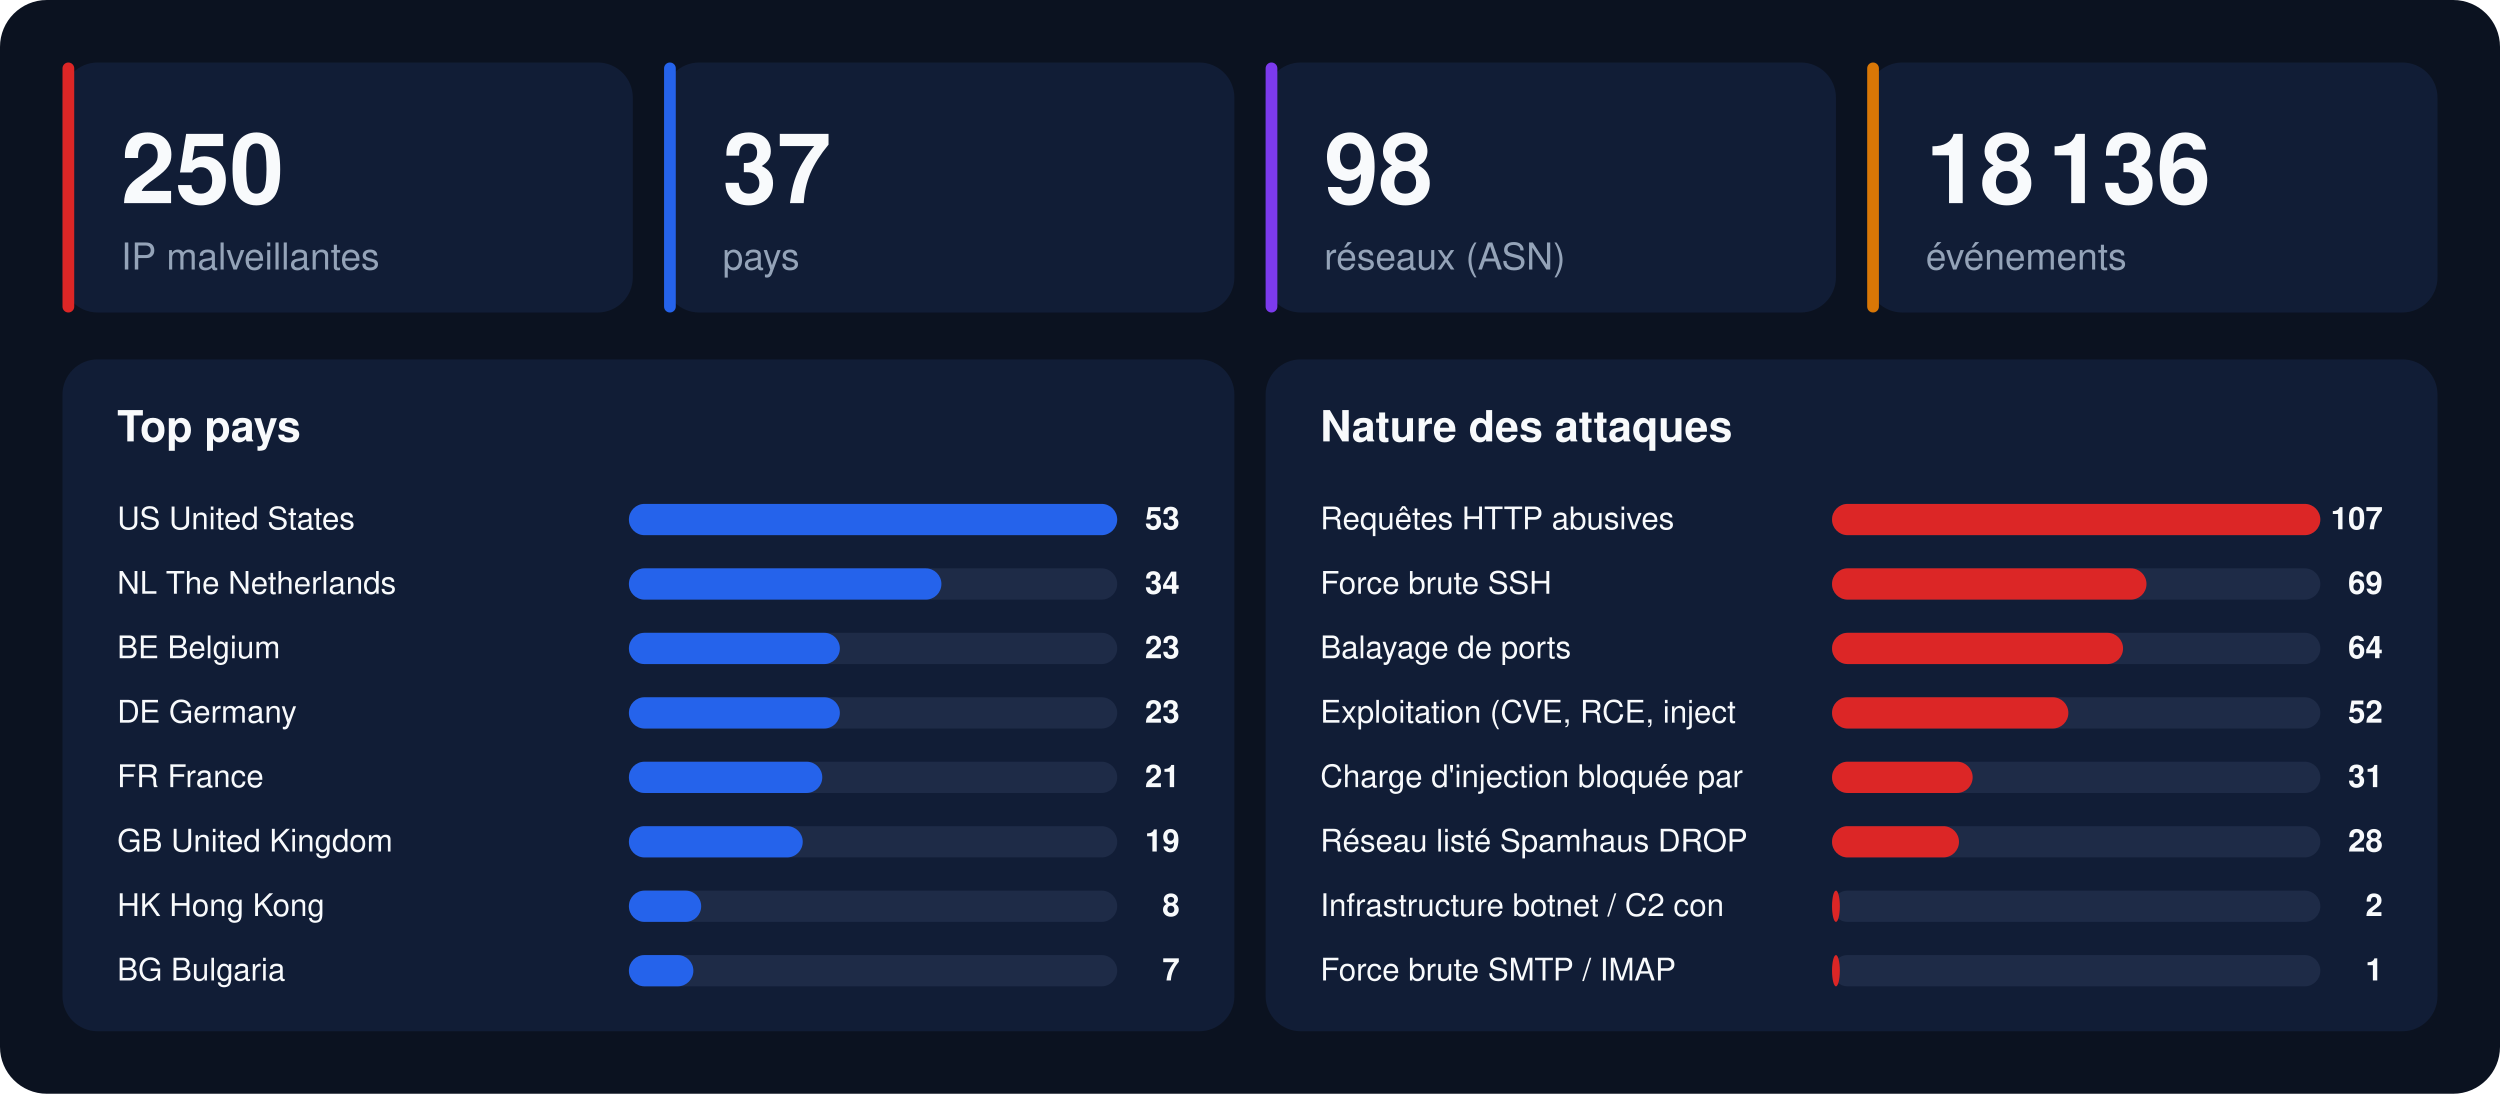
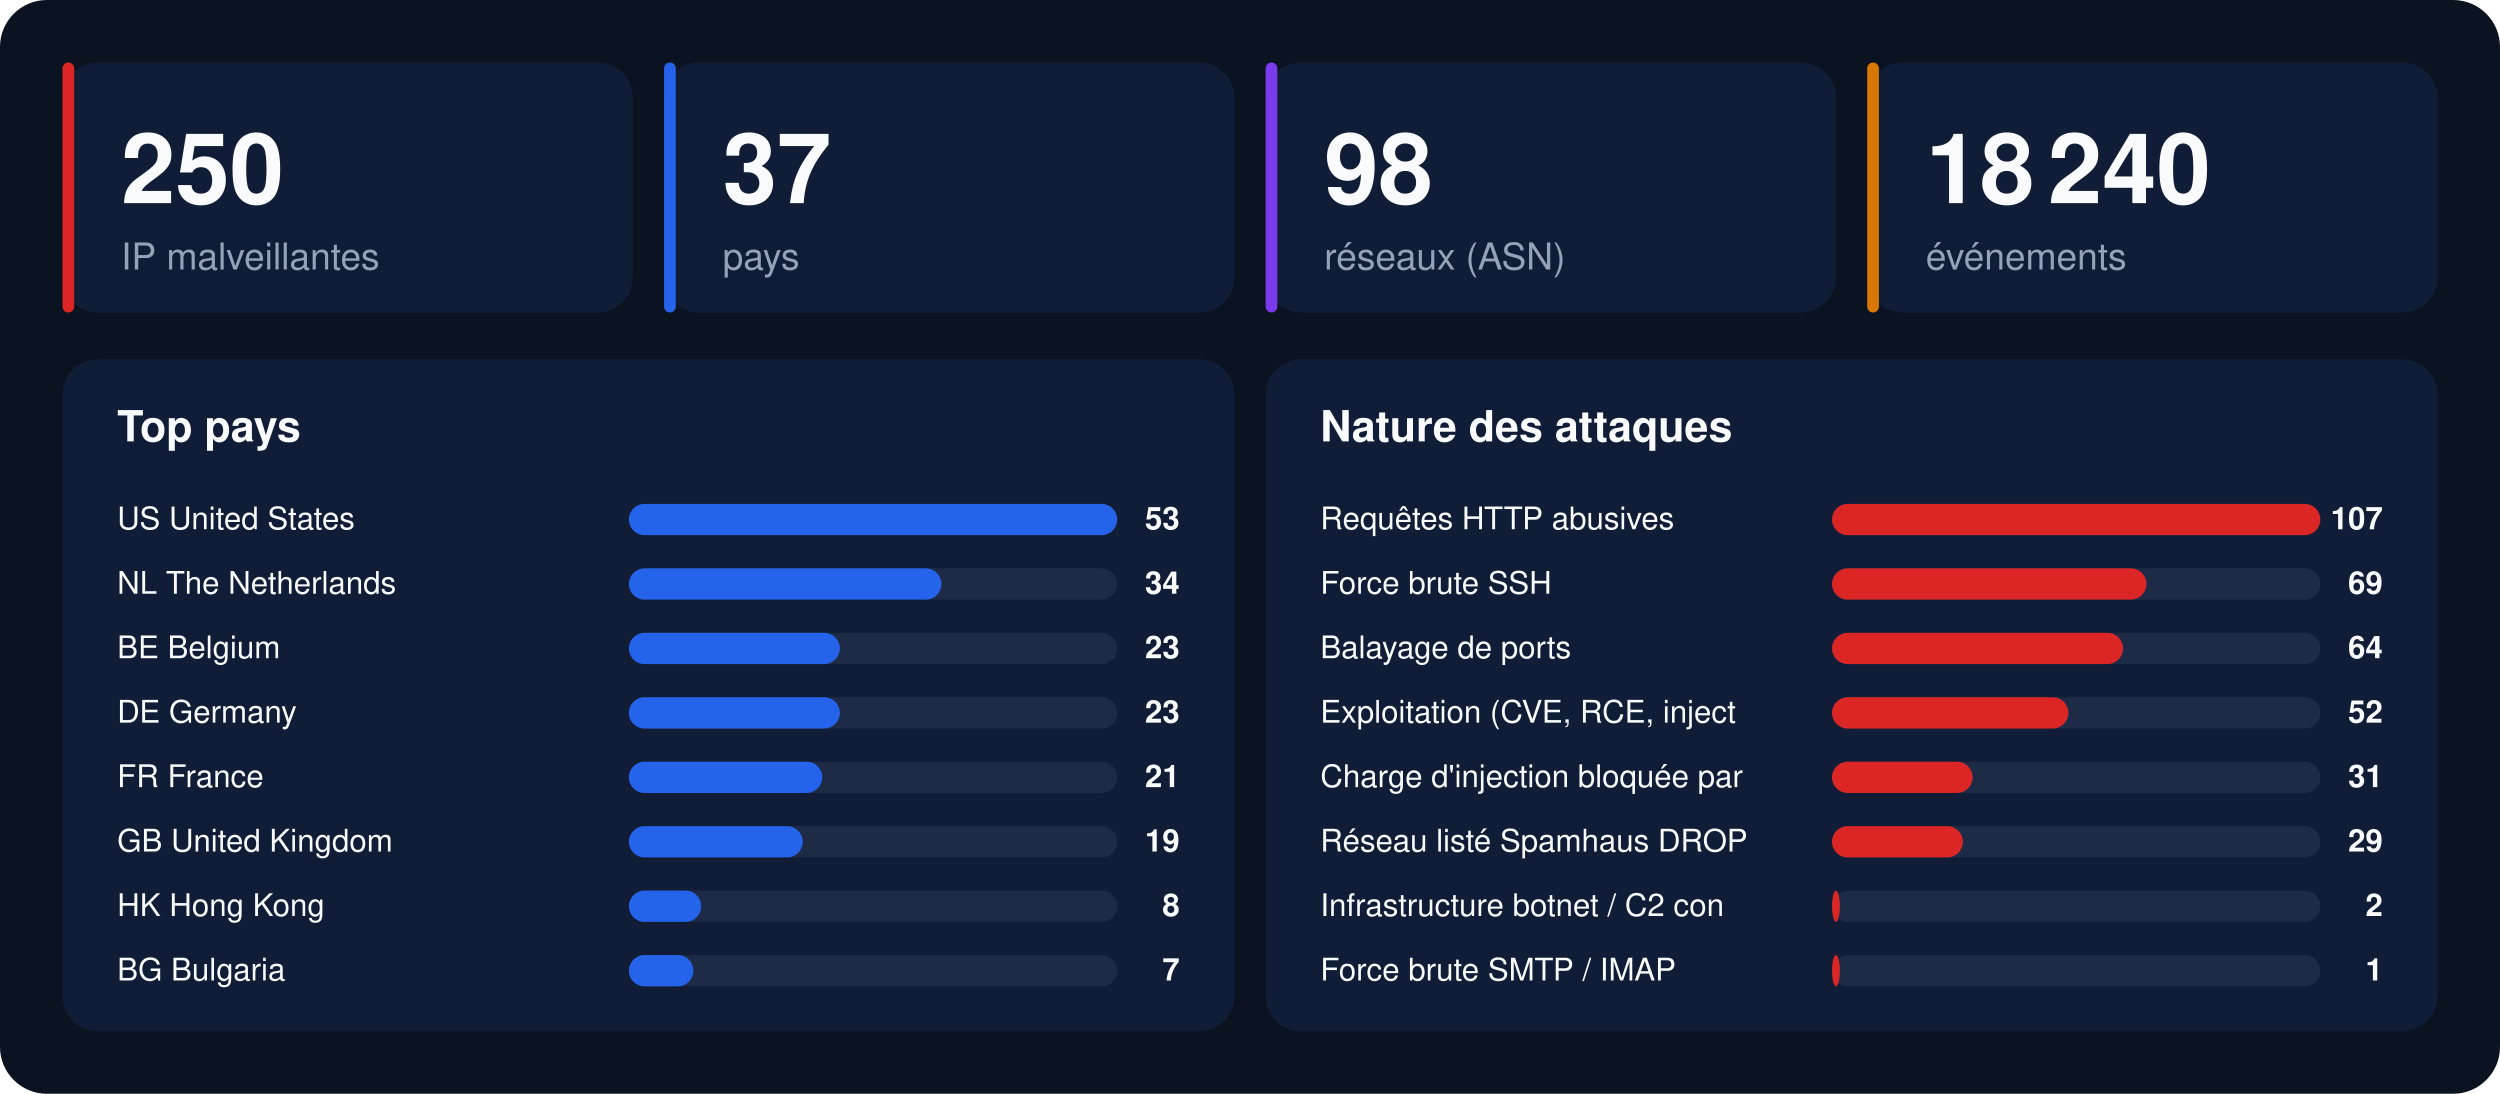
<svg xmlns="http://www.w3.org/2000/svg" width="1280" height="560" viewBox="0 0 1280 560" font-family="-apple-system,BlinkMacSystemFont,'Segoe UI',Helvetica,Arial,sans-serif">
  <rect width="1280" height="560" rx="24" fill="#0b1220" />
  <rect x="32" y="32" width="292" height="128" rx="18" fill="#111d36" />
  <rect x="32" y="32" width="6" height="128" rx="3" fill="#dc2626" />
  <text x="62" y="104" font-size="50" font-weight="800" fill="#f8fafc">250</text>
  <text x="62" y="138" font-size="19" fill="#94a3b8">IP malveillantes</text>
  <rect x="340" y="32" width="292" height="128" rx="18" fill="#111d36" />
  <rect x="340" y="32" width="6" height="128" rx="3" fill="#2563eb" />
  <text x="370" y="104" font-size="50" font-weight="800" fill="#f8fafc">37</text>
  <text x="370" y="138" font-size="19" fill="#94a3b8">pays</text>
  <rect x="648" y="32" width="292" height="128" rx="18" fill="#111d36" />
  <rect x="648" y="32" width="6" height="128" rx="3" fill="#7c3aed" />
  <text x="678" y="104" font-size="50" font-weight="800" fill="#f8fafc">98</text>
  <text x="678" y="138" font-size="19" fill="#94a3b8">réseaux (ASN)</text>
  <rect x="956" y="32" width="292" height="128" rx="18" fill="#111d36" />
  <rect x="956" y="32" width="6" height="128" rx="3" fill="#d97706" />
-   <text x="986" y="104" font-size="50" font-weight="800" fill="#f8fafc">18 136</text>
+   <text x="986" y="104" font-size="50" font-weight="800" fill="#f8fafc">18 240</text>
  <text x="986" y="138" font-size="19" fill="#94a3b8">événements</text>
  <rect x="32" y="184" width="600" height="344" rx="18" fill="#111d36" />
  <text x="60" y="226" font-size="22" font-weight="700" fill="#f8fafc">Top pays</text>
  <text x="60" y="271" font-size="16" fill="#f8fafc">US  United States</text>
  <rect x="322" y="258" width="250" height="16" rx="8" fill="#1e2b47" />
  <rect x="322" y="258" width="250" height="16" rx="8" fill="#2563eb" />
  <text x="604" y="271" font-size="16" font-weight="700" text-anchor="end" fill="#f8fafc">53</text>
  <text x="60" y="304" font-size="16" fill="#f8fafc">NL  The Netherlands</text>
  <rect x="322" y="291" width="250" height="16" rx="8" fill="#1e2b47" />
  <rect x="322" y="291" width="160" height="16" rx="8" fill="#2563eb" />
  <text x="604" y="304" font-size="16" font-weight="700" text-anchor="end" fill="#f8fafc">34</text>
  <text x="60" y="337" font-size="16" fill="#f8fafc">BE  Belgium</text>
  <rect x="322" y="324" width="250" height="16" rx="8" fill="#1e2b47" />
  <rect x="322" y="324" width="108" height="16" rx="8" fill="#2563eb" />
  <text x="604" y="337" font-size="16" font-weight="700" text-anchor="end" fill="#f8fafc">23</text>
  <text x="60" y="370" font-size="16" fill="#f8fafc">DE  Germany</text>
  <rect x="322" y="357" width="250" height="16" rx="8" fill="#1e2b47" />
  <rect x="322" y="357" width="108" height="16" rx="8" fill="#2563eb" />
  <text x="604" y="370" font-size="16" font-weight="700" text-anchor="end" fill="#f8fafc">23</text>
  <text x="60" y="403" font-size="16" fill="#f8fafc">FR  France</text>
  <rect x="322" y="390" width="250" height="16" rx="8" fill="#1e2b47" />
  <rect x="322" y="390" width="99" height="16" rx="8" fill="#2563eb" />
  <text x="604" y="403" font-size="16" font-weight="700" text-anchor="end" fill="#f8fafc">21</text>
  <text x="60" y="436" font-size="16" fill="#f8fafc">GB  United Kingdom</text>
  <rect x="322" y="423" width="250" height="16" rx="8" fill="#1e2b47" />
  <rect x="322" y="423" width="89" height="16" rx="8" fill="#2563eb" />
  <text x="604" y="436" font-size="16" font-weight="700" text-anchor="end" fill="#f8fafc">19</text>
  <text x="60" y="469" font-size="16" fill="#f8fafc">HK  Hong Kong</text>
  <rect x="322" y="456" width="250" height="16" rx="8" fill="#1e2b47" />
  <rect x="322" y="456" width="37" height="16" rx="8" fill="#2563eb" />
  <text x="604" y="469" font-size="16" font-weight="700" text-anchor="end" fill="#f8fafc">8</text>
  <text x="60" y="502" font-size="16" fill="#f8fafc">BG  Bulgaria</text>
  <rect x="322" y="489" width="250" height="16" rx="8" fill="#1e2b47" />
  <rect x="322" y="489" width="33" height="16" rx="8" fill="#2563eb" />
  <text x="604" y="502" font-size="16" font-weight="700" text-anchor="end" fill="#f8fafc">7</text>
  <rect x="648" y="184" width="600" height="344" rx="18" fill="#111d36" />
  <text x="676" y="226" font-size="22" font-weight="700" fill="#f8fafc">Nature des attaques</text>
  <text x="676" y="271" font-size="16" fill="#f8fafc">Requêtes HTTP abusives</text>
  <rect x="938" y="258" width="250" height="16" rx="8" fill="#1e2b47" />
  <rect x="938" y="258" width="250" height="16" rx="8" fill="#dc2626" />
  <text x="1220" y="271" font-size="16" font-weight="700" text-anchor="end" fill="#f8fafc">107</text>
  <text x="676" y="304" font-size="16" fill="#f8fafc">Force brute SSH</text>
  <rect x="938" y="291" width="250" height="16" rx="8" fill="#1e2b47" />
  <rect x="938" y="291" width="161" height="16" rx="8" fill="#dc2626" />
  <text x="1220" y="304" font-size="16" font-weight="700" text-anchor="end" fill="#f8fafc">69</text>
  <text x="676" y="337" font-size="16" fill="#f8fafc">Balayage de ports</text>
  <rect x="938" y="324" width="250" height="16" rx="8" fill="#1e2b47" />
  <rect x="938" y="324" width="149" height="16" rx="8" fill="#dc2626" />
  <text x="1220" y="337" font-size="16" font-weight="700" text-anchor="end" fill="#f8fafc">64</text>
  <text x="676" y="370" font-size="16" fill="#f8fafc">Exploitation (CVE, RCE, inject</text>
  <rect x="938" y="357" width="250" height="16" rx="8" fill="#1e2b47" />
  <rect x="938" y="357" width="121" height="16" rx="8" fill="#dc2626" />
  <text x="1220" y="370" font-size="16" font-weight="700" text-anchor="end" fill="#f8fafc">52</text>
  <text x="676" y="403" font-size="16" fill="#f8fafc">Charge d'injection bloquée par</text>
  <rect x="938" y="390" width="250" height="16" rx="8" fill="#1e2b47" />
  <rect x="938" y="390" width="72" height="16" rx="8" fill="#dc2626" />
  <text x="1220" y="403" font-size="16" font-weight="700" text-anchor="end" fill="#f8fafc">31</text>
  <text x="676" y="436" font-size="16" fill="#f8fafc">Réseau listé Spamhaus DROP</text>
  <rect x="938" y="423" width="250" height="16" rx="8" fill="#1e2b47" />
-   <rect x="938" y="423" width="65" height="16" rx="8" fill="#dc2626" />
-   <text x="1220" y="436" font-size="16" font-weight="700" text-anchor="end" fill="#f8fafc">28</text>
+   <rect x="938" y="423" width="67" height="16" rx="8" fill="#dc2626" />
+   <text x="1220" y="436" font-size="16" font-weight="700" text-anchor="end" fill="#f8fafc">29</text>
  <text x="676" y="469" font-size="16" fill="#f8fafc">Infrastructure botnet / C2 con</text>
  <rect x="938" y="456" width="250" height="16" rx="8" fill="#1e2b47" />
  <rect x="938" y="456" width="4" height="16" rx="8" fill="#dc2626" />
  <text x="1220" y="469" font-size="16" font-weight="700" text-anchor="end" fill="#f8fafc">2</text>
  <text x="676" y="502" font-size="16" fill="#f8fafc">Force brute SMTP / IMAP</text>
  <rect x="938" y="489" width="250" height="16" rx="8" fill="#1e2b47" />
  <rect x="938" y="489" width="4" height="16" rx="8" fill="#dc2626" />
  <text x="1220" y="502" font-size="16" font-weight="700" text-anchor="end" fill="#f8fafc">1</text>
</svg>
